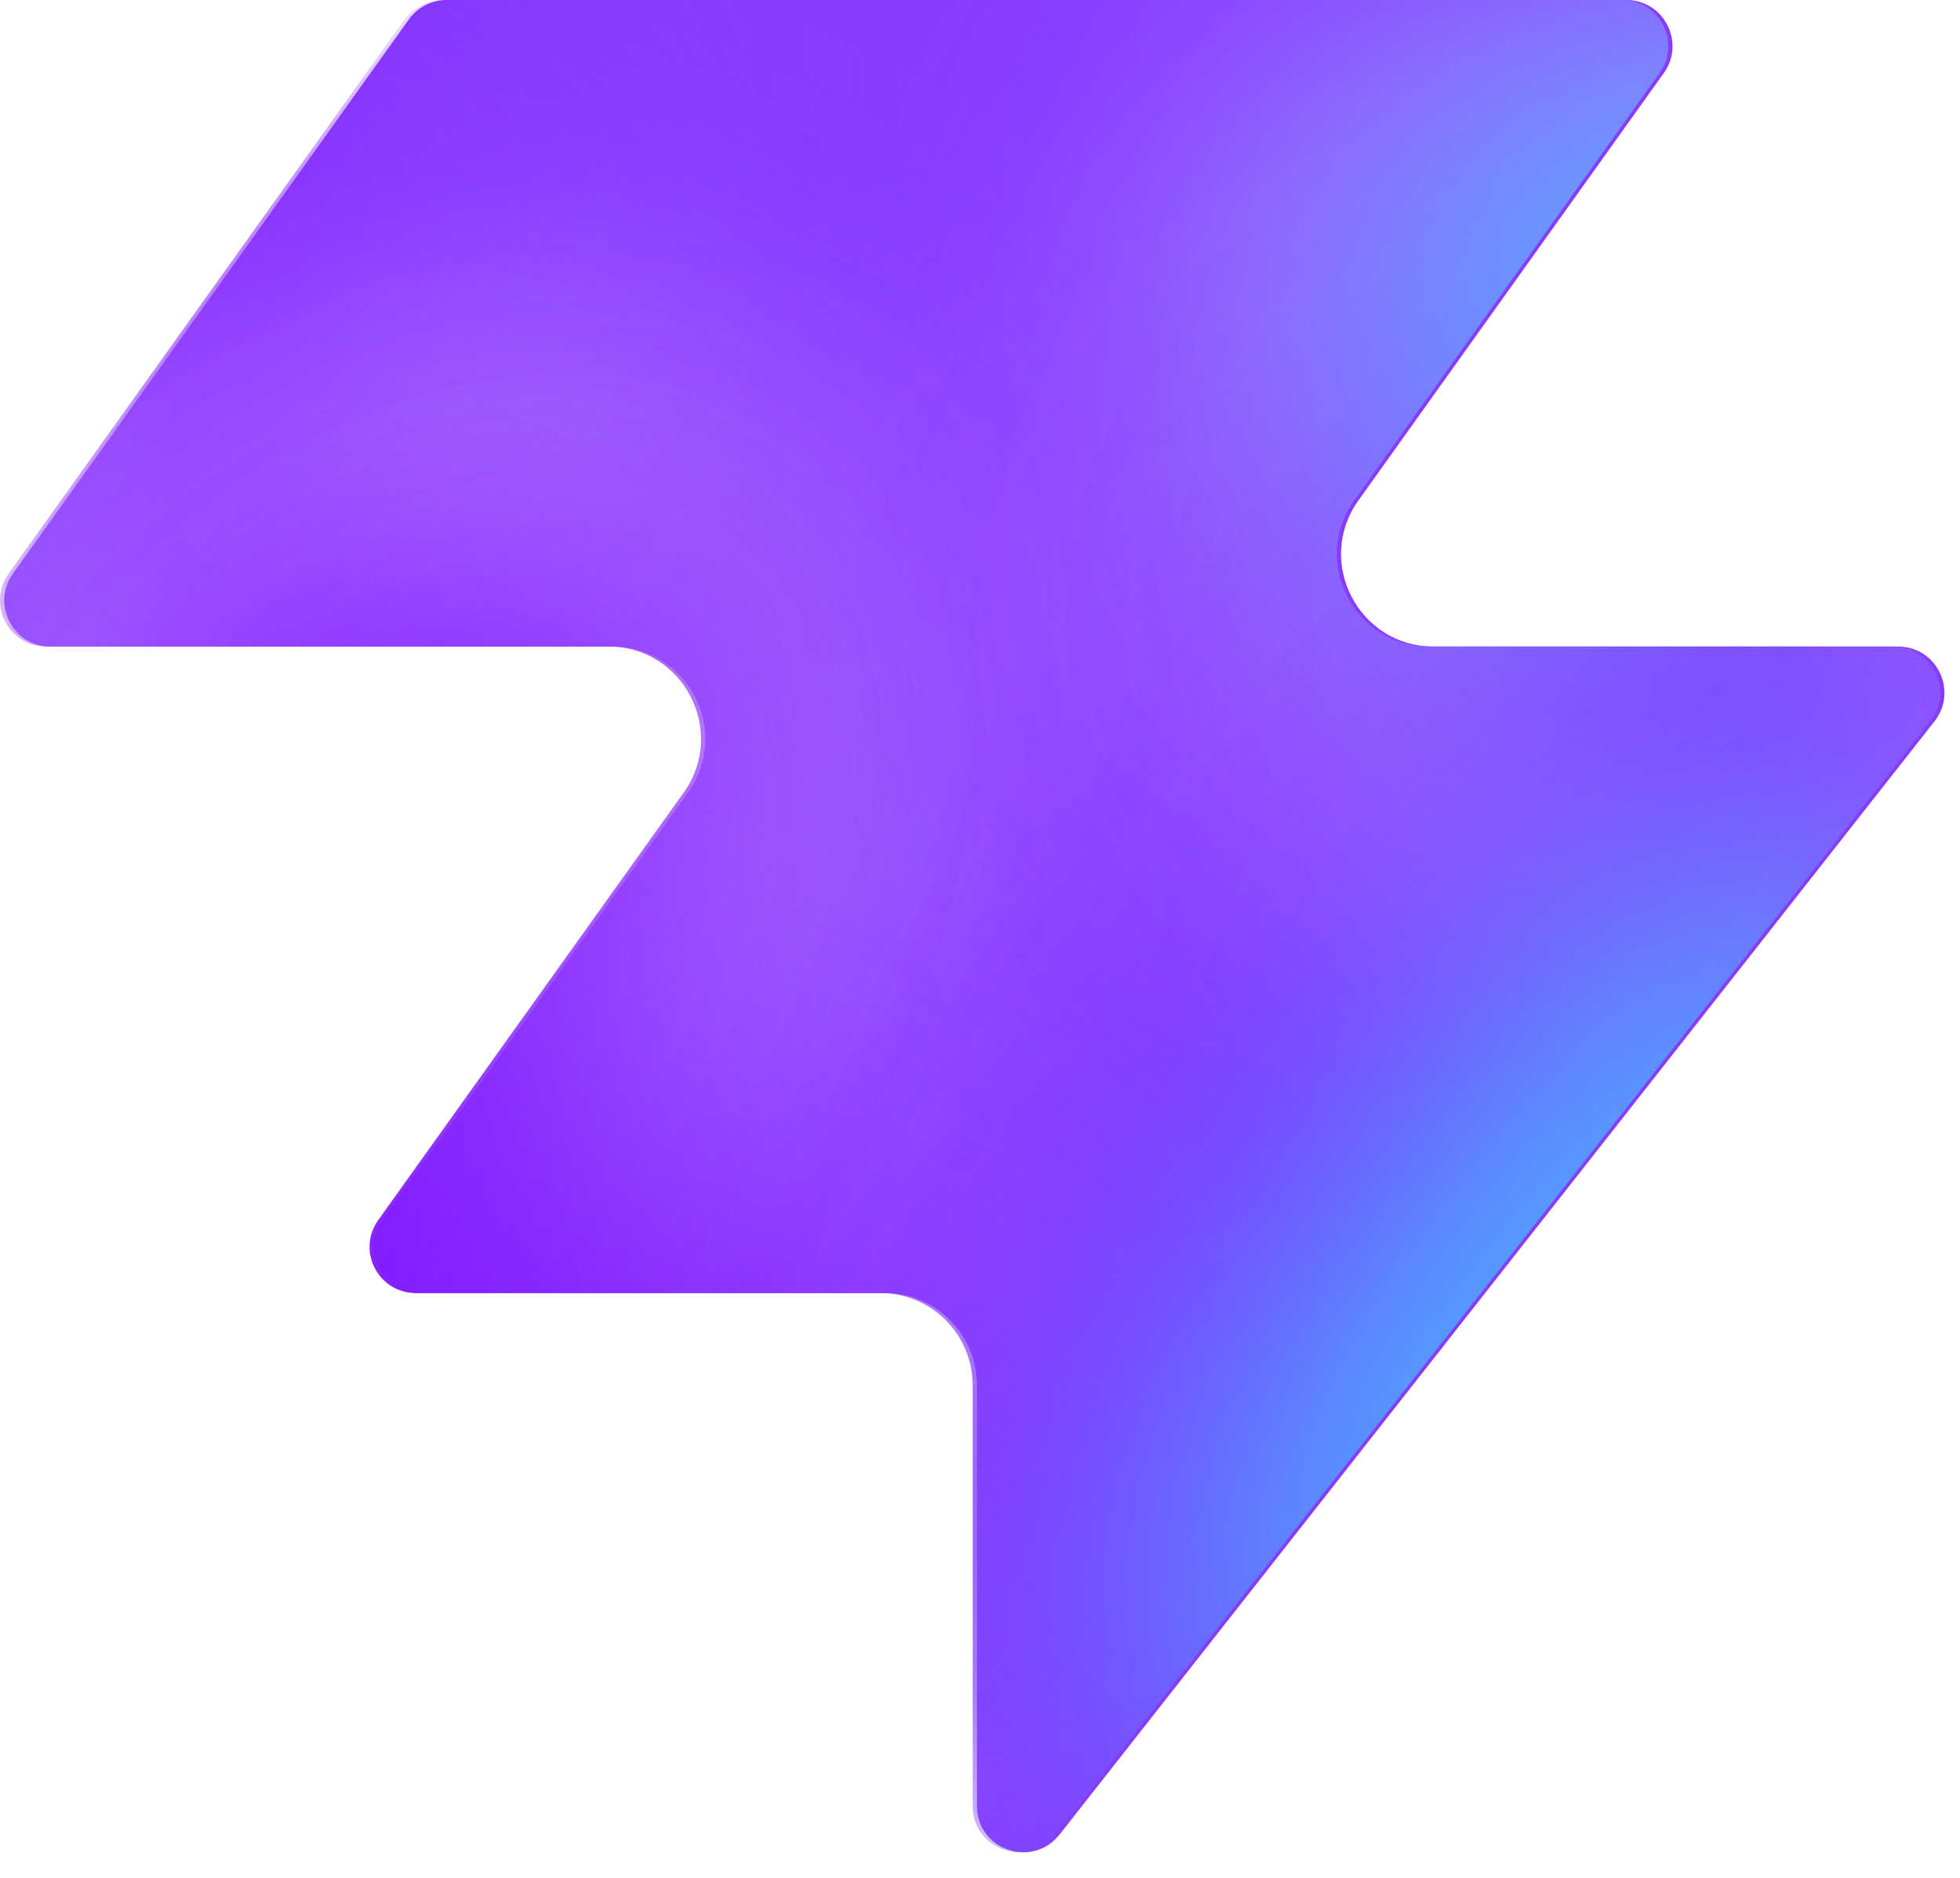
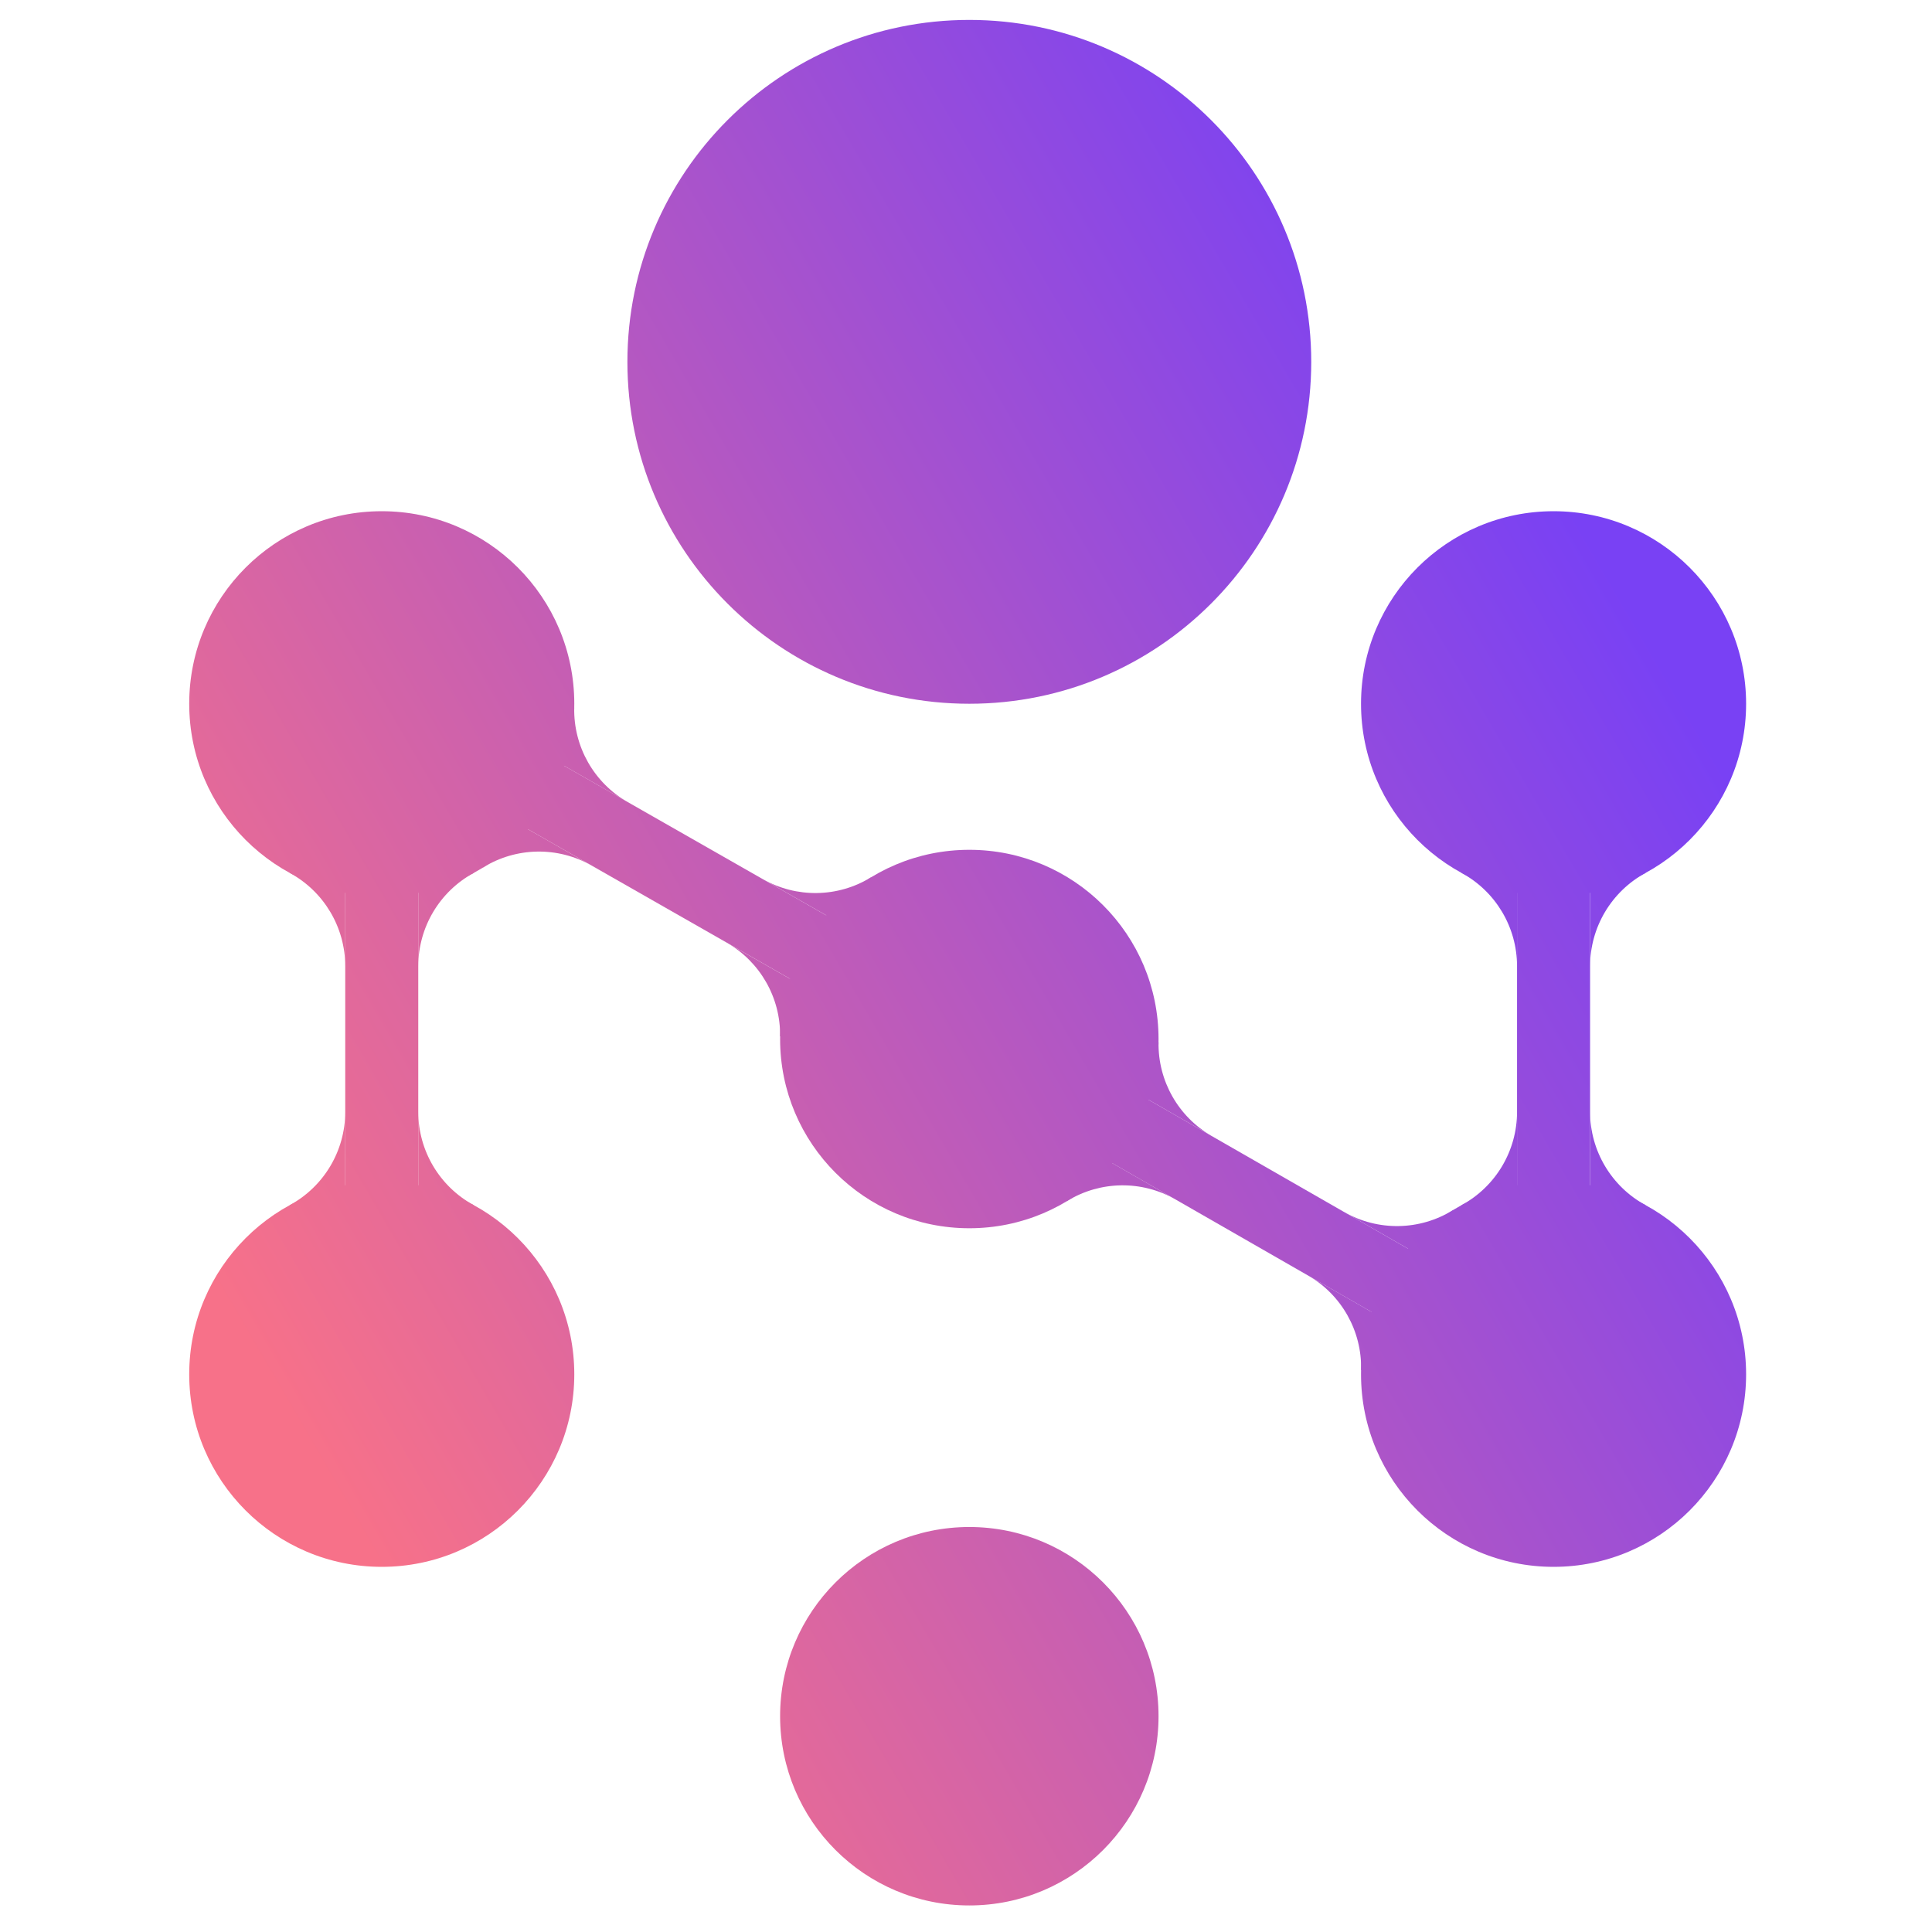
- <svg xmlns="http://www.w3.org/2000/svg" width="48" height="46" fill="none" viewBox="0 0 48 46">
-   <path fill="#863bff" d="M25.946 44.938c-.664.845-2.021.375-2.021-.698V33.937a2.26 2.26 0 0 0-2.262-2.262H10.287c-.92 0-1.456-1.04-.92-1.788l7.48-10.471c1.07-1.497 0-3.578-1.842-3.578H1.237c-.92 0-1.456-1.04-.92-1.788L10.013.474c.214-.297.556-.474.92-.474h28.894c.92 0 1.456 1.04.92 1.788l-7.48 10.471c-1.07 1.498 0 3.579 1.842 3.579h11.377c.943 0 1.473 1.088.89 1.83L25.947 44.94z" style="fill:#863bff;fill:color(display-p3 .525 .23 1);fill-opacity:1" />
-   <mask id="a" width="48" height="46" x="0" y="0" maskUnits="userSpaceOnUse" style="mask-type:alpha">
-     <path fill="#000" d="M25.842 44.938c-.664.844-2.021.375-2.021-.698V33.937a2.26 2.26 0 0 0-2.262-2.262H10.183c-.92 0-1.456-1.04-.92-1.788l7.48-10.471c1.07-1.498 0-3.579-1.842-3.579H1.133c-.92 0-1.456-1.04-.92-1.787L9.91.473c.214-.297.556-.474.92-.474h28.894c.92 0 1.456 1.04.92 1.788l-7.48 10.471c-1.07 1.498 0 3.578 1.842 3.578h11.377c.943 0 1.473 1.088.89 1.832L25.843 44.94z" style="fill:#000;fill-opacity:1" />
-   </mask>
-   <g mask="url(#a)">
-     <g filter="url(#b)">
-       <ellipse cx="5.508" cy="14.704" fill="#ede6ff" rx="5.508" ry="14.704" style="fill:#ede6ff;fill:color(display-p3 .927 .903 1);fill-opacity:1" transform="matrix(.00324 1 1 -.00324 -4.47 31.516)" />
-     </g>
-     <g filter="url(#c)">
-       <ellipse cx="10.399" cy="29.851" fill="#ede6ff" rx="10.399" ry="29.851" style="fill:#ede6ff;fill:color(display-p3 .927 .903 1);fill-opacity:1" transform="matrix(.00324 1 1 -.00324 -39.328 7.883)" />
-     </g>
-     <g filter="url(#d)">
-       <ellipse cx="5.508" cy="30.487" fill="#7e14ff" rx="5.508" ry="30.487" style="fill:#7e14ff;fill:color(display-p3 .492 .077 1);fill-opacity:1" transform="rotate(89.814 -25.913 -14.639)scale(1 -1)" />
-     </g>
-     <g filter="url(#e)">
-       <ellipse cx="5.508" cy="30.599" fill="#7e14ff" rx="5.508" ry="30.599" style="fill:#7e14ff;fill:color(display-p3 .492 .077 1);fill-opacity:1" transform="rotate(89.814 -32.644 -3.334)scale(1 -1)" />
-     </g>
-     <g filter="url(#f)">
-       <ellipse cx="5.508" cy="30.599" fill="#7e14ff" rx="5.508" ry="30.599" style="fill:#7e14ff;fill:color(display-p3 .492 .077 1);fill-opacity:1" transform="matrix(.00324 1 1 -.00324 -34.34 30.47)" />
-     </g>
-     <g filter="url(#g)">
-       <ellipse cx="14.072" cy="22.078" fill="#ede6ff" rx="14.072" ry="22.078" style="fill:#ede6ff;fill:color(display-p3 .927 .903 1);fill-opacity:1" transform="rotate(93.35 24.506 48.493)scale(-1 1)" />
-     </g>
-     <g filter="url(#h)">
-       <ellipse cx="3.47" cy="21.501" fill="#7e14ff" rx="3.47" ry="21.501" style="fill:#7e14ff;fill:color(display-p3 .492 .077 1);fill-opacity:1" transform="rotate(89.009 28.708 47.59)scale(-1 1)" />
-     </g>
-     <g filter="url(#i)">
-       <ellipse cx="3.47" cy="21.501" fill="#7e14ff" rx="3.47" ry="21.501" style="fill:#7e14ff;fill:color(display-p3 .492 .077 1);fill-opacity:1" transform="rotate(89.009 28.708 47.59)scale(-1 1)" />
-     </g>
-     <g filter="url(#j)">
-       <ellipse cx=".387" cy="8.972" fill="#7e14ff" rx="4.407" ry="29.108" style="fill:#7e14ff;fill:color(display-p3 .492 .077 1);fill-opacity:1" transform="rotate(39.51 .387 8.972)" />
-     </g>
-     <g filter="url(#k)">
-       <ellipse cx="47.523" cy="-6.092" fill="#7e14ff" rx="4.407" ry="29.108" style="fill:#7e14ff;fill:color(display-p3 .492 .077 1);fill-opacity:1" transform="rotate(37.892 47.523 -6.092)" />
-     </g>
-     <g filter="url(#l)">
-       <ellipse cx="41.412" cy="6.333" fill="#47bfff" rx="5.971" ry="9.665" style="fill:#47bfff;fill:color(display-p3 .28 .748 1);fill-opacity:1" transform="rotate(37.892 41.412 6.333)" />
-     </g>
-     <g filter="url(#m)">
-       <ellipse cx="-1.879" cy="38.332" fill="#7e14ff" rx="4.407" ry="29.108" style="fill:#7e14ff;fill:color(display-p3 .492 .077 1);fill-opacity:1" transform="rotate(37.892 -1.88 38.332)" />
-     </g>
-     <g filter="url(#n)">
-       <ellipse cx="-1.879" cy="38.332" fill="#7e14ff" rx="4.407" ry="29.108" style="fill:#7e14ff;fill:color(display-p3 .492 .077 1);fill-opacity:1" transform="rotate(37.892 -1.88 38.332)" />
-     </g>
-     <g filter="url(#o)">
-       <ellipse cx="35.651" cy="29.907" fill="#7e14ff" rx="4.407" ry="29.108" style="fill:#7e14ff;fill:color(display-p3 .492 .077 1);fill-opacity:1" transform="rotate(37.892 35.651 29.907)" />
-     </g>
-     <g filter="url(#p)">
-       <ellipse cx="38.418" cy="32.4" fill="#47bfff" rx="5.971" ry="15.297" style="fill:#47bfff;fill:color(display-p3 .28 .748 1);fill-opacity:1" transform="rotate(37.892 38.418 32.4)" />
-     </g>
+ <svg xmlns="http://www.w3.org/2000/svg" viewBox="103 106 291 291">
+   <defs>
+     <linearGradient id="g" gradientUnits="userSpaceOnUse" x1="150" y1="325" x2="353.8" y2="206.4">
+       <stop offset="0" stop-color="#f77189" />
+       <stop offset="1" stop-color="#7941f4" />
+     </linearGradient>
+   </defs>
+   <path d="M160.5 212V313M337 212V313M160.5 212L249 262.5L337 313" fill="none" stroke="url(#g)" stroke-width="11" stroke-linecap="round" stroke-linejoin="round" />
+   <g fill="url(#g)">
+     <path d="M146.64 237.48A16 16 0 0 1 155 251.53L155 212ZM174.36 237.48A16 16 0 0 0 166 251.53L166 212ZM174.36 287.52A16 16 0 0 1 166 273.47L166 313ZM146.64 287.52A16 16 0 0 0 155 273.47L155 313ZM323.14 237.48A16 16 0 0 1 331.5 251.53L331.5 212ZM350.86 237.48A16 16 0 0 0 342.5 251.53L342.5 212ZM350.86 287.52A16 16 0 0 1 342.5 273.47L342.5 313ZM323.14 287.52A16 16 0 0 0 331.5 273.47L331.5 313ZM175.76 236.66A16 16 0 0 1 192.11 236.37L157.77 216.78ZM189.49 212.59A16 16 0 0 0 197.56 226.82L163.23 207.22ZM234.15 238.17A16 16 0 0 1 217.89 238.41L251.73 257.72ZM220.5 262.09A16 16 0 0 0 212.43 247.97L246.27 267.28ZM263.79 286.86A16 16 0 0 1 280.06 286.66L246.26 267.27ZM277.5 262.98A16 16 0 0 0 285.53 277.12L251.74 257.73ZM321.8 288.3A16 16 0 0 1 305.45 288.55L339.74 308.23ZM308.01 312.34A16 16 0 0 0 299.98 298.09L334.26 317.77Z" />
+     <circle cx="249" cy="160.5" r="51.5" />
+     <circle cx="160.5" cy="212" r="29" />
+     <circle cx="337" cy="212" r="29" />
+     <circle cx="249" cy="262.5" r="28.5" />
+     <circle cx="160.5" cy="313" r="29" />
+     <circle cx="337" cy="313" r="29" />
+     <circle cx="249" cy="364.5" r="28.5" />
  </g>
-   <defs>
-     <filter id="b" width="60.045" height="41.654" x="-19.77" y="16.149" color-interpolation-filters="sRGB" filterUnits="userSpaceOnUse">
-       <feFlood flood-opacity="0" result="BackgroundImageFix" />
-       <feBlend in="SourceGraphic" in2="BackgroundImageFix" result="shape" />
-       <feGaussianBlur result="effect1_foregroundBlur_2002_17158" stdDeviation="7.659" />
-     </filter>
-     <filter id="c" width="90.34" height="51.437" x="-54.613" y="-7.533" color-interpolation-filters="sRGB" filterUnits="userSpaceOnUse">
-       <feFlood flood-opacity="0" result="BackgroundImageFix" />
-       <feBlend in="SourceGraphic" in2="BackgroundImageFix" result="shape" />
-       <feGaussianBlur result="effect1_foregroundBlur_2002_17158" stdDeviation="7.659" />
-     </filter>
-     <filter id="d" width="79.355" height="29.4" x="-49.64" y="2.03" color-interpolation-filters="sRGB" filterUnits="userSpaceOnUse">
-       <feFlood flood-opacity="0" result="BackgroundImageFix" />
-       <feBlend in="SourceGraphic" in2="BackgroundImageFix" result="shape" />
-       <feGaussianBlur result="effect1_foregroundBlur_2002_17158" stdDeviation="4.596" />
-     </filter>
-     <filter id="e" width="79.579" height="29.4" x="-45.045" y="20.029" color-interpolation-filters="sRGB" filterUnits="userSpaceOnUse">
-       <feFlood flood-opacity="0" result="BackgroundImageFix" />
-       <feBlend in="SourceGraphic" in2="BackgroundImageFix" result="shape" />
-       <feGaussianBlur result="effect1_foregroundBlur_2002_17158" stdDeviation="4.596" />
-     </filter>
-     <filter id="f" width="79.579" height="29.4" x="-43.513" y="21.178" color-interpolation-filters="sRGB" filterUnits="userSpaceOnUse">
-       <feFlood flood-opacity="0" result="BackgroundImageFix" />
-       <feBlend in="SourceGraphic" in2="BackgroundImageFix" result="shape" />
-       <feGaussianBlur result="effect1_foregroundBlur_2002_17158" stdDeviation="4.596" />
-     </filter>
-     <filter id="g" width="74.749" height="58.852" x="15.756" y="-17.901" color-interpolation-filters="sRGB" filterUnits="userSpaceOnUse">
-       <feFlood flood-opacity="0" result="BackgroundImageFix" />
-       <feBlend in="SourceGraphic" in2="BackgroundImageFix" result="shape" />
-       <feGaussianBlur result="effect1_foregroundBlur_2002_17158" stdDeviation="7.659" />
-     </filter>
-     <filter id="h" width="61.377" height="25.362" x="23.548" y="2.284" color-interpolation-filters="sRGB" filterUnits="userSpaceOnUse">
-       <feFlood flood-opacity="0" result="BackgroundImageFix" />
-       <feBlend in="SourceGraphic" in2="BackgroundImageFix" result="shape" />
-       <feGaussianBlur result="effect1_foregroundBlur_2002_17158" stdDeviation="4.596" />
-     </filter>
-     <filter id="i" width="61.377" height="25.362" x="23.548" y="2.284" color-interpolation-filters="sRGB" filterUnits="userSpaceOnUse">
-       <feFlood flood-opacity="0" result="BackgroundImageFix" />
-       <feBlend in="SourceGraphic" in2="BackgroundImageFix" result="shape" />
-       <feGaussianBlur result="effect1_foregroundBlur_2002_17158" stdDeviation="4.596" />
-     </filter>
-     <filter id="j" width="56.045" height="63.649" x="-27.636" y="-22.853" color-interpolation-filters="sRGB" filterUnits="userSpaceOnUse">
-       <feFlood flood-opacity="0" result="BackgroundImageFix" />
-       <feBlend in="SourceGraphic" in2="BackgroundImageFix" result="shape" />
-       <feGaussianBlur result="effect1_foregroundBlur_2002_17158" stdDeviation="4.596" />
-     </filter>
-     <filter id="k" width="54.814" height="64.646" x="20.116" y="-38.415" color-interpolation-filters="sRGB" filterUnits="userSpaceOnUse">
-       <feFlood flood-opacity="0" result="BackgroundImageFix" />
-       <feBlend in="SourceGraphic" in2="BackgroundImageFix" result="shape" />
-       <feGaussianBlur result="effect1_foregroundBlur_2002_17158" stdDeviation="4.596" />
-     </filter>
-     <filter id="l" width="33.541" height="35.313" x="24.641" y="-11.323" color-interpolation-filters="sRGB" filterUnits="userSpaceOnUse">
-       <feFlood flood-opacity="0" result="BackgroundImageFix" />
-       <feBlend in="SourceGraphic" in2="BackgroundImageFix" result="shape" />
-       <feGaussianBlur result="effect1_foregroundBlur_2002_17158" stdDeviation="4.596" />
-     </filter>
-     <filter id="m" width="54.814" height="64.646" x="-29.286" y="6.009" color-interpolation-filters="sRGB" filterUnits="userSpaceOnUse">
-       <feFlood flood-opacity="0" result="BackgroundImageFix" />
-       <feBlend in="SourceGraphic" in2="BackgroundImageFix" result="shape" />
-       <feGaussianBlur result="effect1_foregroundBlur_2002_17158" stdDeviation="4.596" />
-     </filter>
-     <filter id="n" width="54.814" height="64.646" x="-29.286" y="6.009" color-interpolation-filters="sRGB" filterUnits="userSpaceOnUse">
-       <feFlood flood-opacity="0" result="BackgroundImageFix" />
-       <feBlend in="SourceGraphic" in2="BackgroundImageFix" result="shape" />
-       <feGaussianBlur result="effect1_foregroundBlur_2002_17158" stdDeviation="4.596" />
-     </filter>
-     <filter id="o" width="54.814" height="64.646" x="8.244" y="-2.416" color-interpolation-filters="sRGB" filterUnits="userSpaceOnUse">
-       <feFlood flood-opacity="0" result="BackgroundImageFix" />
-       <feBlend in="SourceGraphic" in2="BackgroundImageFix" result="shape" />
-       <feGaussianBlur result="effect1_foregroundBlur_2002_17158" stdDeviation="4.596" />
-     </filter>
-     <filter id="p" width="39.409" height="43.623" x="18.713" y="10.588" color-interpolation-filters="sRGB" filterUnits="userSpaceOnUse">
-       <feFlood flood-opacity="0" result="BackgroundImageFix" />
-       <feBlend in="SourceGraphic" in2="BackgroundImageFix" result="shape" />
-       <feGaussianBlur result="effect1_foregroundBlur_2002_17158" stdDeviation="4.596" />
-     </filter>
-   </defs>
</svg>
